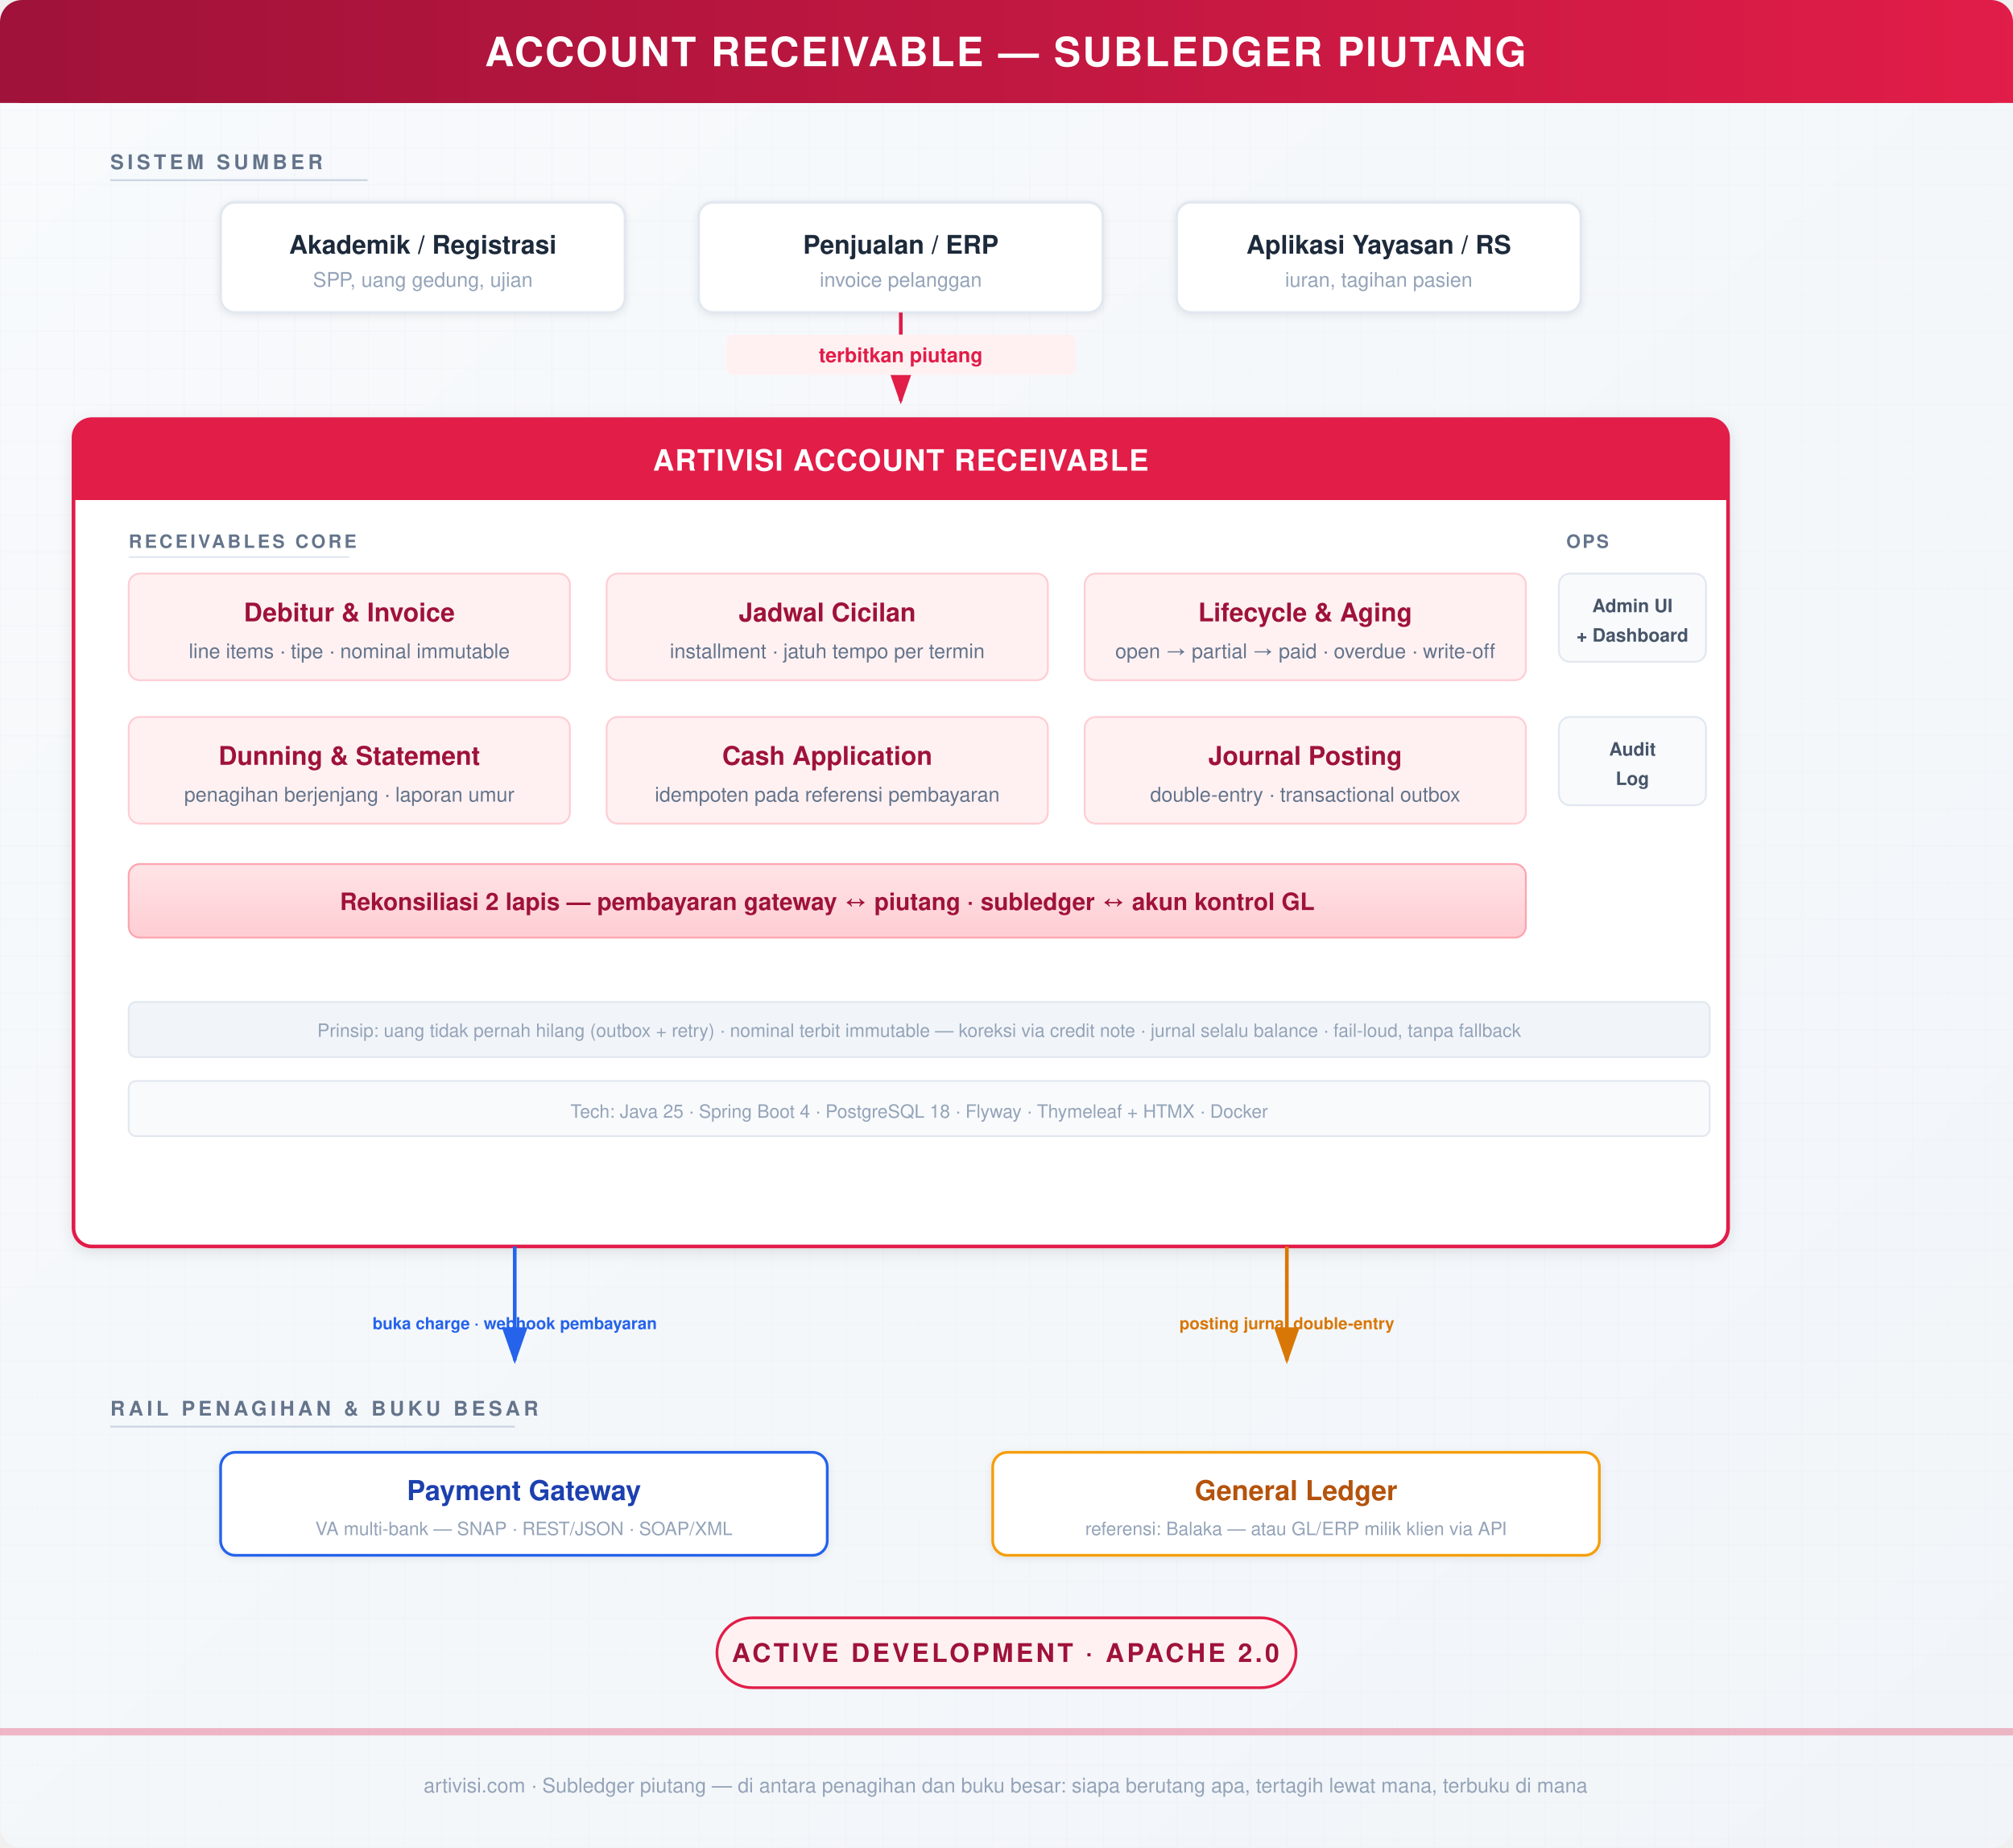
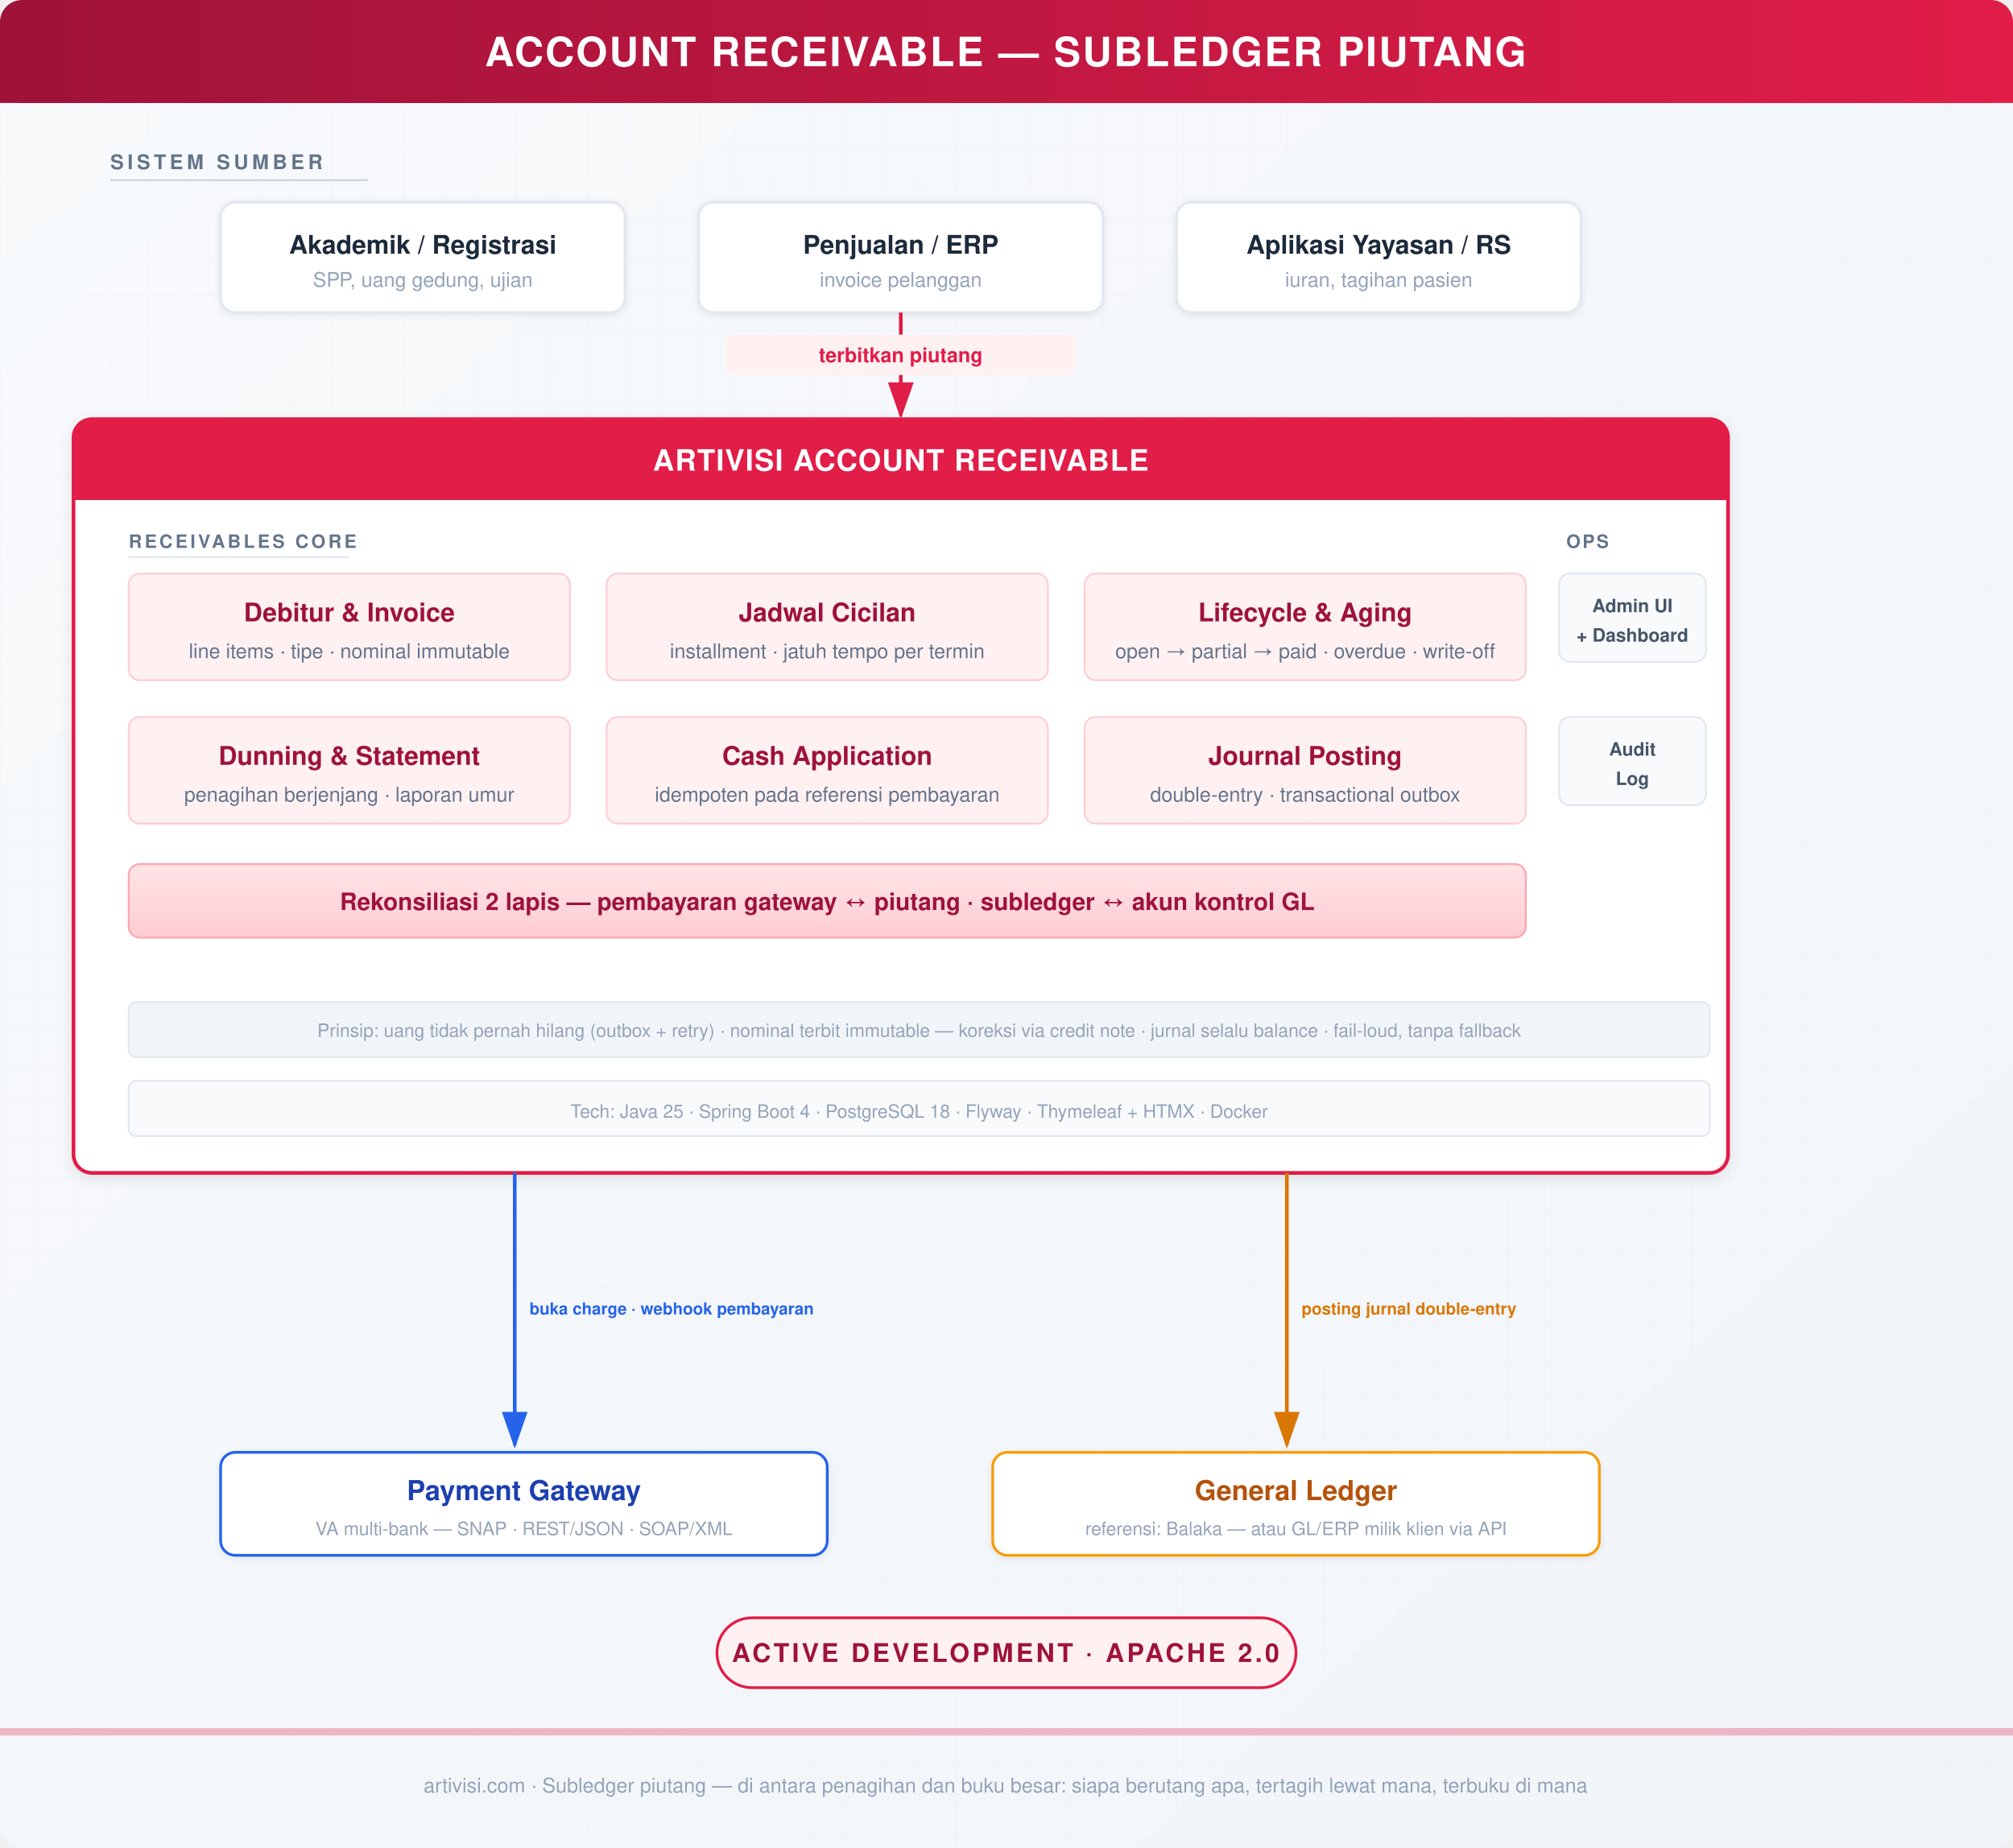
<svg xmlns="http://www.w3.org/2000/svg" viewBox="0 0 1095 1005">
  <defs>
    <marker id="arrow-rose" markerWidth="10" markerHeight="7" refX="9" refY="3.5" orient="auto" markerUnits="strokeWidth">
      <polygon points="0 0, 10 3.5, 0 7" fill="#e11d48" />
    </marker>
    <marker id="arrow-blue" markerWidth="10" markerHeight="7" refX="9" refY="3.5" orient="auto" markerUnits="strokeWidth">
      <polygon points="0 0, 10 3.5, 0 7" fill="#2563eb" />
    </marker>
    <marker id="arrow-amber" markerWidth="10" markerHeight="7" refX="9" refY="3.5" orient="auto" markerUnits="strokeWidth">
      <polygon points="0 0, 10 3.5, 0 7" fill="#d97706" />
    </marker>
    <linearGradient id="bg-grad" x1="0" y1="0" x2="1" y2="1">
      <stop offset="0%" stop-color="#f8fafc" />
      <stop offset="100%" stop-color="#f1f5f9" />
    </linearGradient>
    <linearGradient id="rose-header" x1="0" y1="0" x2="1" y2="0">
      <stop offset="0%" stop-color="#9f1239" />
      <stop offset="100%" stop-color="#e11d48" />
    </linearGradient>
    <linearGradient id="rose-accent" x1="0" y1="0" x2="0" y2="1">
      <stop offset="0%" stop-color="#ffe4e6" />
      <stop offset="100%" stop-color="#fecdd3" />
    </linearGradient>
    <filter id="shadow-sm">
      <feDropShadow dx="0" dy="1" stdDeviation="2" flood-opacity="0.08" />
    </filter>
    <filter id="shadow-md">
      <feDropShadow dx="0" dy="2" stdDeviation="4" flood-opacity="0.1" />
    </filter>
    <pattern id="grid" width="20" height="20" patternUnits="userSpaceOnUse">
      <path d="M 20 0 L 0 0 0 20" fill="none" stroke="#e2e8f0" stroke-width="0.5" />
    </pattern>
  </defs>
  <rect width="1095" height="1005" rx="12" fill="url(#bg-grad)" />
  <rect width="1095" height="1005" rx="12" fill="url(#grid)" opacity="0.4" />
  <rect x="0" y="0" width="1095" height="56" rx="12" fill="url(#rose-header)" />
  <rect x="0" y="20" width="1095" height="36" fill="url(#rose-header)" />
  <text x="547" y="36" text-anchor="middle" fill="white" font-family="Segoe UI, Helvetica, Arial, sans-serif" font-size="22" font-weight="700" letter-spacing="1">ACCOUNT RECEIVABLE — SUBLEDGER PIUTANG</text>
  <text x="60" y="92" fill="#64748b" font-family="Segoe UI, Helvetica, Arial, sans-serif" font-size="11" font-weight="600" letter-spacing="2">SISTEM SUMBER</text>
  <line x1="60" y1="98" x2="200" y2="98" stroke="#cbd5e1" stroke-width="1" />
  <g filter="url(#shadow-sm)">
    <rect x="120" y="110" width="220" height="60" rx="8" fill="white" stroke="#e2e8f0" stroke-width="1.5" />
    <text x="230" y="138" text-anchor="middle" fill="#1e293b" font-family="Segoe UI, Helvetica, Arial, sans-serif" font-size="14" font-weight="600">Akademik / Registrasi</text>
    <text x="230" y="156" text-anchor="middle" fill="#94a3b8" font-family="Segoe UI, Helvetica, Arial, sans-serif" font-size="11">SPP, uang gedung, ujian</text>
  </g>
  <g filter="url(#shadow-sm)">
    <rect x="380" y="110" width="220" height="60" rx="8" fill="white" stroke="#e2e8f0" stroke-width="1.5" />
    <text x="490" y="138" text-anchor="middle" fill="#1e293b" font-family="Segoe UI, Helvetica, Arial, sans-serif" font-size="14" font-weight="600">Penjualan / ERP</text>
    <text x="490" y="156" text-anchor="middle" fill="#94a3b8" font-family="Segoe UI, Helvetica, Arial, sans-serif" font-size="11">invoice pelanggan</text>
  </g>
  <g filter="url(#shadow-sm)">
    <rect x="640" y="110" width="220" height="60" rx="8" fill="white" stroke="#e2e8f0" stroke-width="1.5" />
    <text x="750" y="138" text-anchor="middle" fill="#1e293b" font-family="Segoe UI, Helvetica, Arial, sans-serif" font-size="14" font-weight="600">Aplikasi Yayasan / RS</text>
    <text x="750" y="156" text-anchor="middle" fill="#94a3b8" font-family="Segoe UI, Helvetica, Arial, sans-serif" font-size="11">iuran, tagihan pasien</text>
  </g>
-   <line x1="490" y1="170" x2="490" y2="218" stroke="#e11d48" stroke-width="2" marker-end="url(#arrow-rose)" />
+   <line x1="490" y1="170" x2="490" y2="226" stroke="#e11d48" stroke-width="2" marker-end="url(#arrow-rose)" />
  <rect x="395" y="182" width="190" height="22" rx="4" fill="#fff1f2" />
  <text x="490" y="197" text-anchor="middle" fill="#e11d48" font-family="Segoe UI, Helvetica, Arial, sans-serif" font-size="11" font-weight="600">terbitkan piutang</text>
-   <rect x="40" y="228" width="900" height="450" rx="10" fill="white" stroke="#e11d48" stroke-width="2" filter="url(#shadow-md)" />
+   <rect x="40" y="228" width="900" height="410" rx="10" fill="white" stroke="#e11d48" stroke-width="2" filter="url(#shadow-md)" />
  <rect x="40" y="228" width="900" height="44" rx="10" fill="#e11d48" />
  <rect x="40" y="252" width="900" height="20" fill="#e11d48" />
  <text x="490" y="256" text-anchor="middle" fill="white" font-family="Segoe UI, Helvetica, Arial, sans-serif" font-size="16" font-weight="700" letter-spacing="0.5">ARTIVISI ACCOUNT RECEIVABLE</text>
  <text x="70" y="298" fill="#64748b" font-family="Segoe UI, Helvetica, Arial, sans-serif" font-size="10" font-weight="600" letter-spacing="1.5">RECEIVABLES CORE</text>
  <line x1="70" y1="303" x2="190" y2="303" stroke="#e2e8f0" stroke-width="1" />
  <rect x="70" y="312" width="240" height="58" rx="6" fill="#fff1f2" stroke="#fecdd3" stroke-width="1" />
  <text x="190" y="338" text-anchor="middle" fill="#9f1239" font-family="Segoe UI, Helvetica, Arial, sans-serif" font-size="14" font-weight="600">Debitur &amp; Invoice</text>
  <text x="190" y="358" text-anchor="middle" fill="#64748b" font-family="Segoe UI, Helvetica, Arial, sans-serif" font-size="11">line items · tipe · nominal immutable</text>
  <rect x="330" y="312" width="240" height="58" rx="6" fill="#fff1f2" stroke="#fecdd3" stroke-width="1" />
  <text x="450" y="338" text-anchor="middle" fill="#9f1239" font-family="Segoe UI, Helvetica, Arial, sans-serif" font-size="14" font-weight="600">Jadwal Cicilan</text>
  <text x="450" y="358" text-anchor="middle" fill="#64748b" font-family="Segoe UI, Helvetica, Arial, sans-serif" font-size="11">installment · jatuh tempo per termin</text>
  <rect x="590" y="312" width="240" height="58" rx="6" fill="#fff1f2" stroke="#fecdd3" stroke-width="1" />
  <text x="710" y="338" text-anchor="middle" fill="#9f1239" font-family="Segoe UI, Helvetica, Arial, sans-serif" font-size="14" font-weight="600">Lifecycle &amp; Aging</text>
  <text x="710" y="358" text-anchor="middle" fill="#64748b" font-family="Segoe UI, Helvetica, Arial, sans-serif" font-size="11">open → partial → paid · overdue · write-off</text>
  <rect x="70" y="390" width="240" height="58" rx="6" fill="#fff1f2" stroke="#fecdd3" stroke-width="1" />
  <text x="190" y="416" text-anchor="middle" fill="#9f1239" font-family="Segoe UI, Helvetica, Arial, sans-serif" font-size="14" font-weight="600">Dunning &amp; Statement</text>
  <text x="190" y="436" text-anchor="middle" fill="#64748b" font-family="Segoe UI, Helvetica, Arial, sans-serif" font-size="11">penagihan berjenjang · laporan umur</text>
  <rect x="330" y="390" width="240" height="58" rx="6" fill="#fff1f2" stroke="#fecdd3" stroke-width="1" />
  <text x="450" y="416" text-anchor="middle" fill="#9f1239" font-family="Segoe UI, Helvetica, Arial, sans-serif" font-size="14" font-weight="600">Cash Application</text>
  <text x="450" y="436" text-anchor="middle" fill="#64748b" font-family="Segoe UI, Helvetica, Arial, sans-serif" font-size="11">idempoten pada referensi pembayaran</text>
  <rect x="590" y="390" width="240" height="58" rx="6" fill="#fff1f2" stroke="#fecdd3" stroke-width="1" />
  <text x="710" y="416" text-anchor="middle" fill="#9f1239" font-family="Segoe UI, Helvetica, Arial, sans-serif" font-size="14" font-weight="600">Journal Posting</text>
  <text x="710" y="436" text-anchor="middle" fill="#64748b" font-family="Segoe UI, Helvetica, Arial, sans-serif" font-size="11">double-entry · transactional outbox</text>
  <text x="852" y="298" fill="#64748b" font-family="Segoe UI, Helvetica, Arial, sans-serif" font-size="10" font-weight="600" letter-spacing="1">OPS</text>
  <rect x="848" y="312" width="80" height="48" rx="6" fill="#f8fafc" stroke="#e2e8f0" stroke-width="1" />
  <text x="888" y="333" text-anchor="middle" fill="#475569" font-family="Segoe UI, Helvetica, Arial, sans-serif" font-size="10" font-weight="600">Admin UI</text>
  <text x="888" y="349" text-anchor="middle" fill="#475569" font-family="Segoe UI, Helvetica, Arial, sans-serif" font-size="10" font-weight="600">+ Dashboard</text>
  <rect x="848" y="390" width="80" height="48" rx="6" fill="#f8fafc" stroke="#e2e8f0" stroke-width="1" />
  <text x="888" y="411" text-anchor="middle" fill="#475569" font-family="Segoe UI, Helvetica, Arial, sans-serif" font-size="10" font-weight="600">Audit</text>
  <text x="888" y="427" text-anchor="middle" fill="#475569" font-family="Segoe UI, Helvetica, Arial, sans-serif" font-size="10" font-weight="600">Log</text>
  <rect x="70" y="470" width="760" height="40" rx="6" fill="url(#rose-accent)" stroke="#fda4af" stroke-width="1" />
  <text x="450" y="495" text-anchor="middle" fill="#9f1239" font-family="Segoe UI, Helvetica, Arial, sans-serif" font-size="13" font-weight="600">Rekonsiliasi 2 lapis — pembayaran gateway ↔ piutang · subledger ↔ akun kontrol GL</text>
  <rect x="70" y="545" width="860" height="30" rx="4" fill="#f1f5f9" stroke="#e2e8f0" stroke-width="1" />
  <text x="500" y="564" text-anchor="middle" fill="#94a3b8" font-family="Segoe UI, Helvetica, Arial, sans-serif" font-size="10">Prinsip: uang tidak pernah hilang (outbox + retry) · nominal terbit immutable — koreksi via credit note · jurnal selalu balance · fail-loud, tanpa fallback</text>
  <rect x="70" y="588" width="860" height="30" rx="4" fill="#f8fafc" stroke="#e2e8f0" stroke-width="1" />
  <text x="500" y="608" text-anchor="middle" fill="#94a3b8" font-family="Segoe UI, Helvetica, Arial, sans-serif" font-size="10">Tech: Java 25 · Spring Boot 4 · PostgreSQL 18 · Flyway · Thymeleaf + HTMX · Docker</text>
-   <line x1="280" y1="678" x2="280" y2="740" stroke="#2563eb" stroke-width="2" marker-end="url(#arrow-blue)" />
-   <text x="280" y="723" text-anchor="middle" fill="#2563eb" font-family="Segoe UI, Helvetica, Arial, sans-serif" font-size="9" font-weight="600">buka charge · webhook pembayaran</text>
-   <line x1="700" y1="678" x2="700" y2="740" stroke="#d97706" stroke-width="2" marker-end="url(#arrow-amber)" />
-   <text x="700" y="723" text-anchor="middle" fill="#d97706" font-family="Segoe UI, Helvetica, Arial, sans-serif" font-size="9" font-weight="600">posting jurnal double-entry</text>
-   <text x="60" y="770" fill="#64748b" font-family="Segoe UI, Helvetica, Arial, sans-serif" font-size="11" font-weight="600" letter-spacing="2">RAIL PENAGIHAN &amp; BUKU BESAR</text>
-   <line x1="60" y1="776" x2="280" y2="776" stroke="#cbd5e1" stroke-width="1" />
+   <line x1="280" y1="638" x2="280" y2="786" stroke="#2563eb" stroke-width="2" marker-end="url(#arrow-blue)" />
+   <text x="288" y="715" fill="#2563eb" font-family="Segoe UI, Helvetica, Arial, sans-serif" font-size="9" font-weight="600">buka charge · webhook pembayaran</text>
+   <line x1="700" y1="638" x2="700" y2="786" stroke="#d97706" stroke-width="2" marker-end="url(#arrow-amber)" />
+   <text x="708" y="715" fill="#d97706" font-family="Segoe UI, Helvetica, Arial, sans-serif" font-size="9" font-weight="600">posting jurnal double-entry</text>
  <g filter="url(#shadow-sm)">
    <rect x="120" y="790" width="330" height="56" rx="8" fill="white" stroke="#2563eb" stroke-width="1.5" />
    <text x="285" y="816" text-anchor="middle" fill="#1e40af" font-family="Segoe UI, Helvetica, Arial, sans-serif" font-size="15" font-weight="700">Payment Gateway</text>
    <text x="285" y="835" text-anchor="middle" fill="#94a3b8" font-family="Segoe UI, Helvetica, Arial, sans-serif" font-size="10">VA multi-bank — SNAP · REST/JSON · SOAP/XML</text>
  </g>
  <g filter="url(#shadow-sm)">
    <rect x="540" y="790" width="330" height="56" rx="8" fill="white" stroke="#f59e0b" stroke-width="1.5" />
    <text x="705" y="816" text-anchor="middle" fill="#b45309" font-family="Segoe UI, Helvetica, Arial, sans-serif" font-size="15" font-weight="700">General Ledger</text>
    <text x="705" y="835" text-anchor="middle" fill="#94a3b8" font-family="Segoe UI, Helvetica, Arial, sans-serif" font-size="10">referensi: Balaka — atau GL/ERP milik klien via API</text>
  </g>
  <rect x="390" y="880" width="315" height="38" rx="19" fill="#fff1f2" stroke="#e11d48" stroke-width="1.5" />
  <text x="547" y="904" text-anchor="middle" fill="#9f1239" font-family="Segoe UI, Helvetica, Arial, sans-serif" font-size="14" font-weight="700" letter-spacing="1.5">ACTIVE DEVELOPMENT · APACHE 2.0</text>
  <rect x="0" y="940" width="1095" height="4" fill="#e11d48" opacity="0.3" />
  <text x="547" y="975" text-anchor="middle" fill="#94a3b8" font-family="Segoe UI, Helvetica, Arial, sans-serif" font-size="11">artivisi.com · Subledger piutang — di antara penagihan dan buku besar: siapa berutang apa, tertagih lewat mana, terbuku di mana</text>
</svg>
